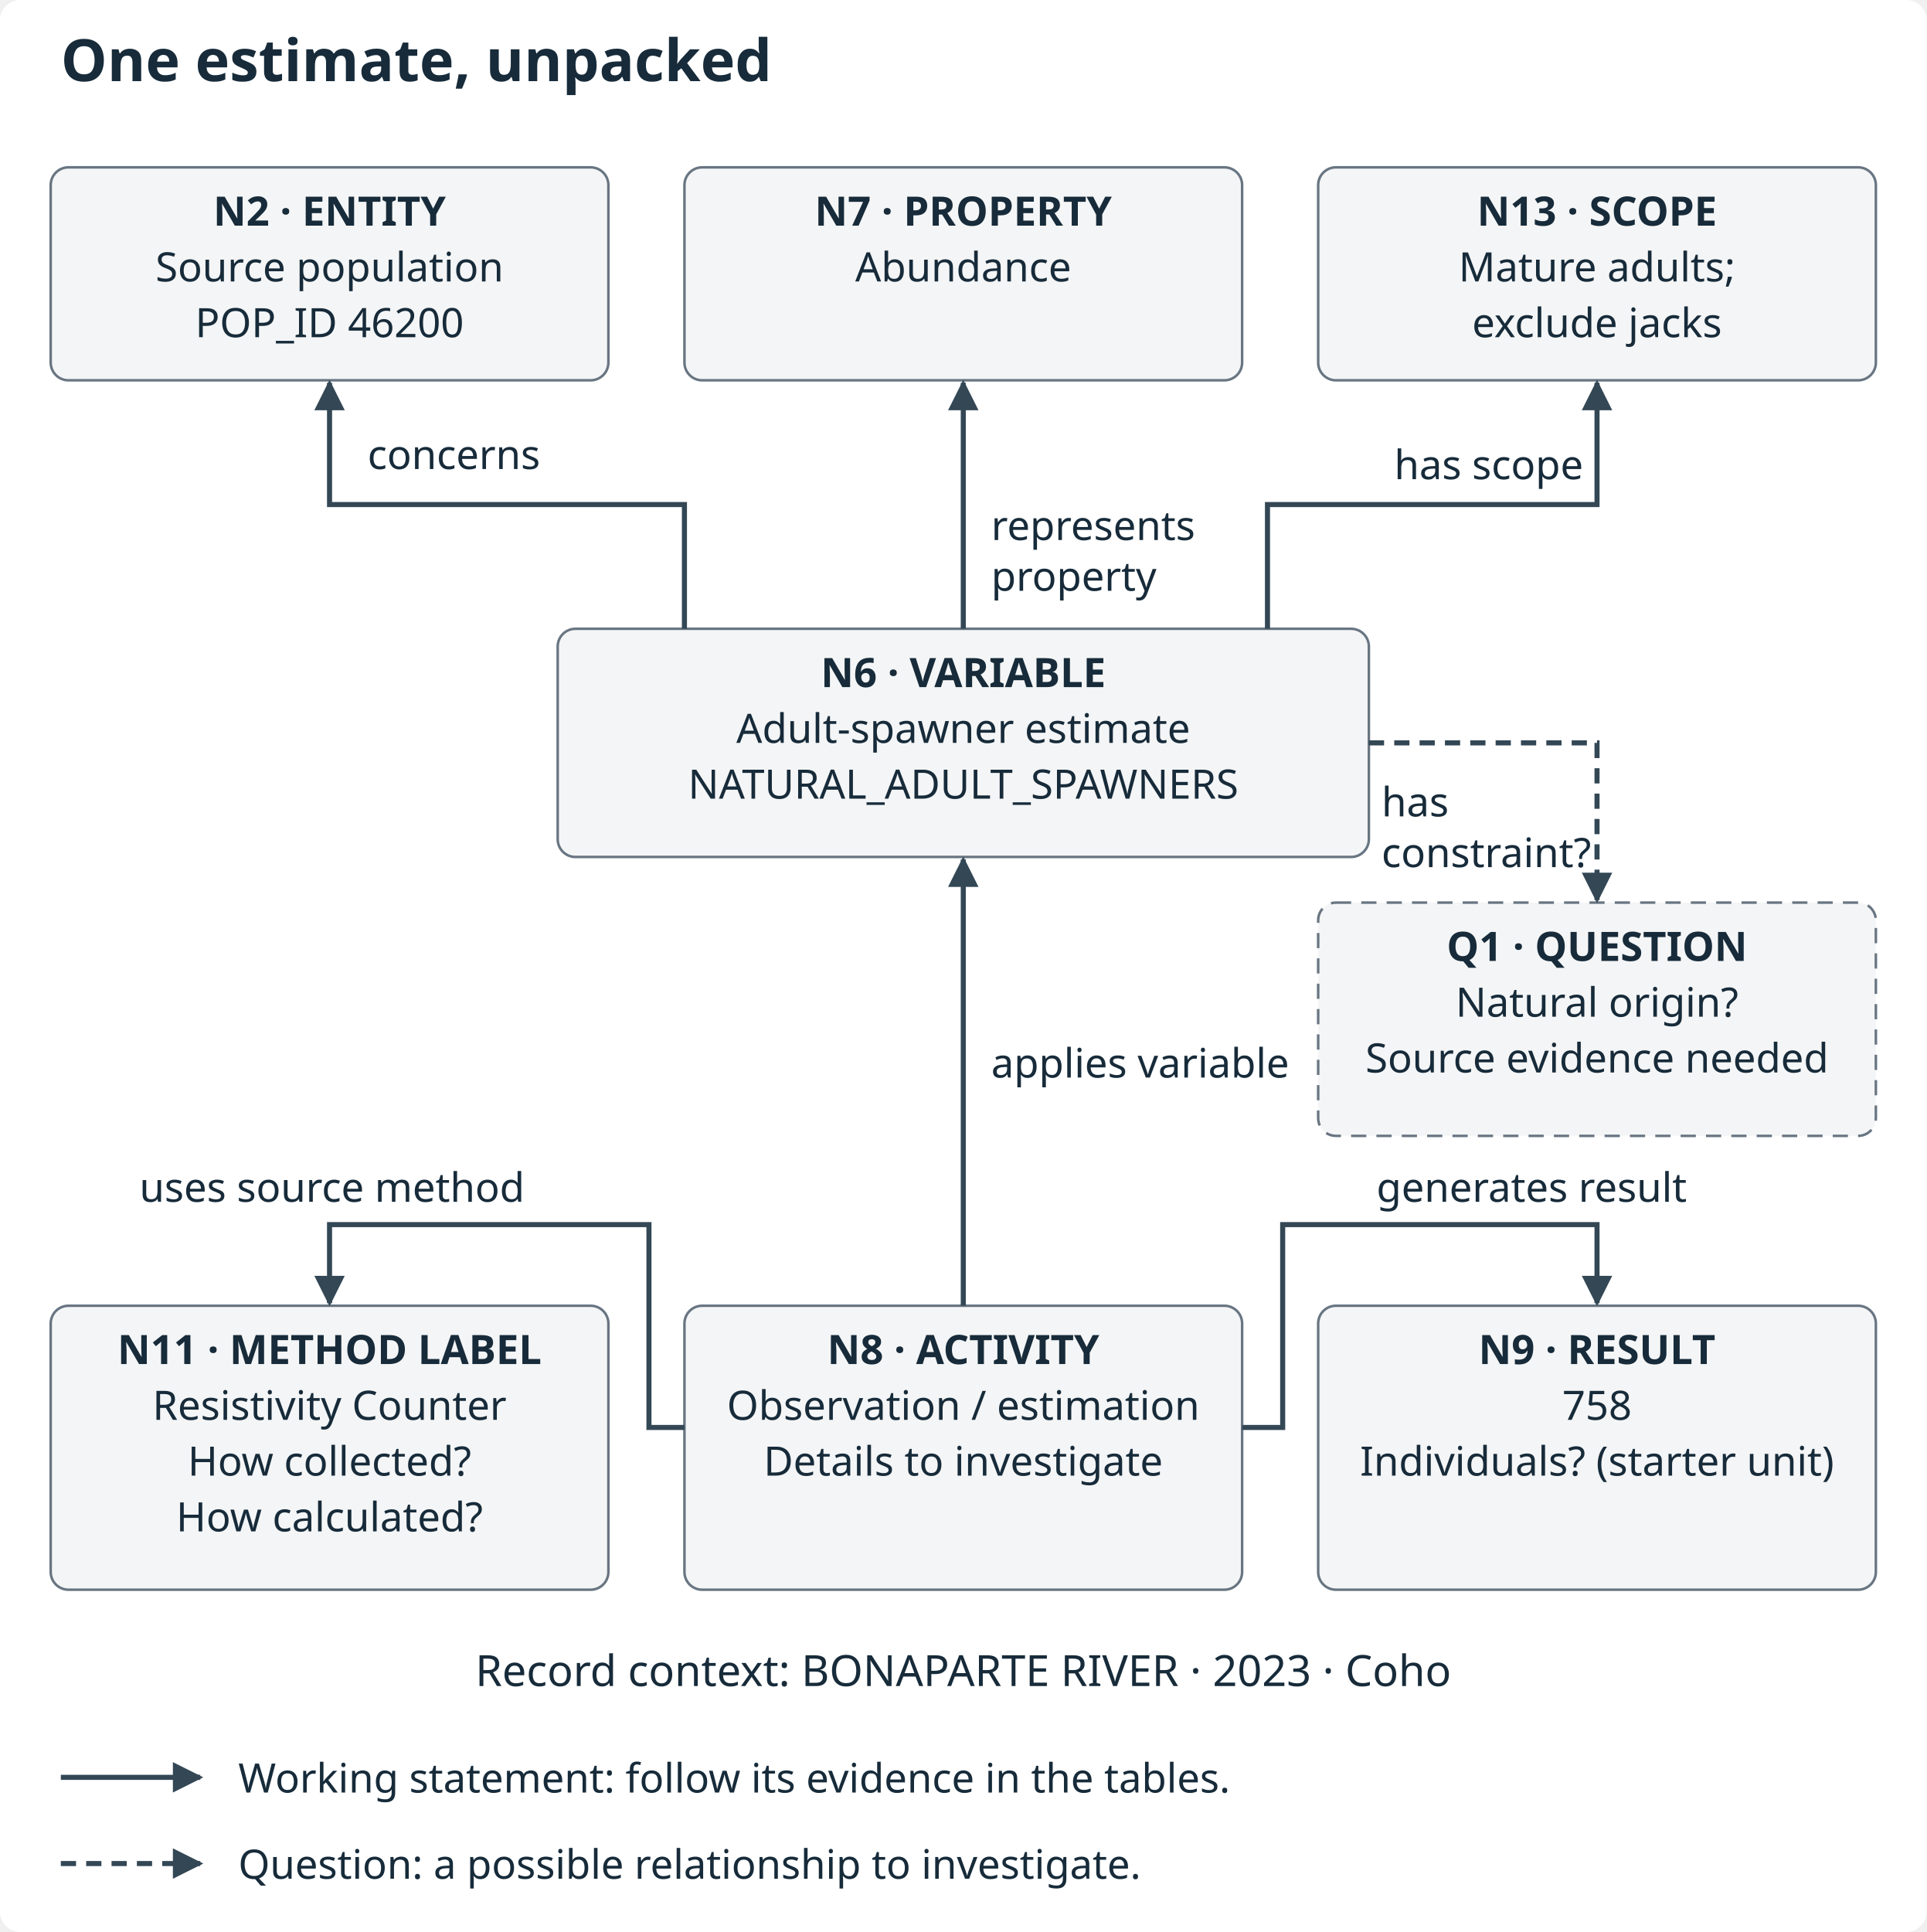
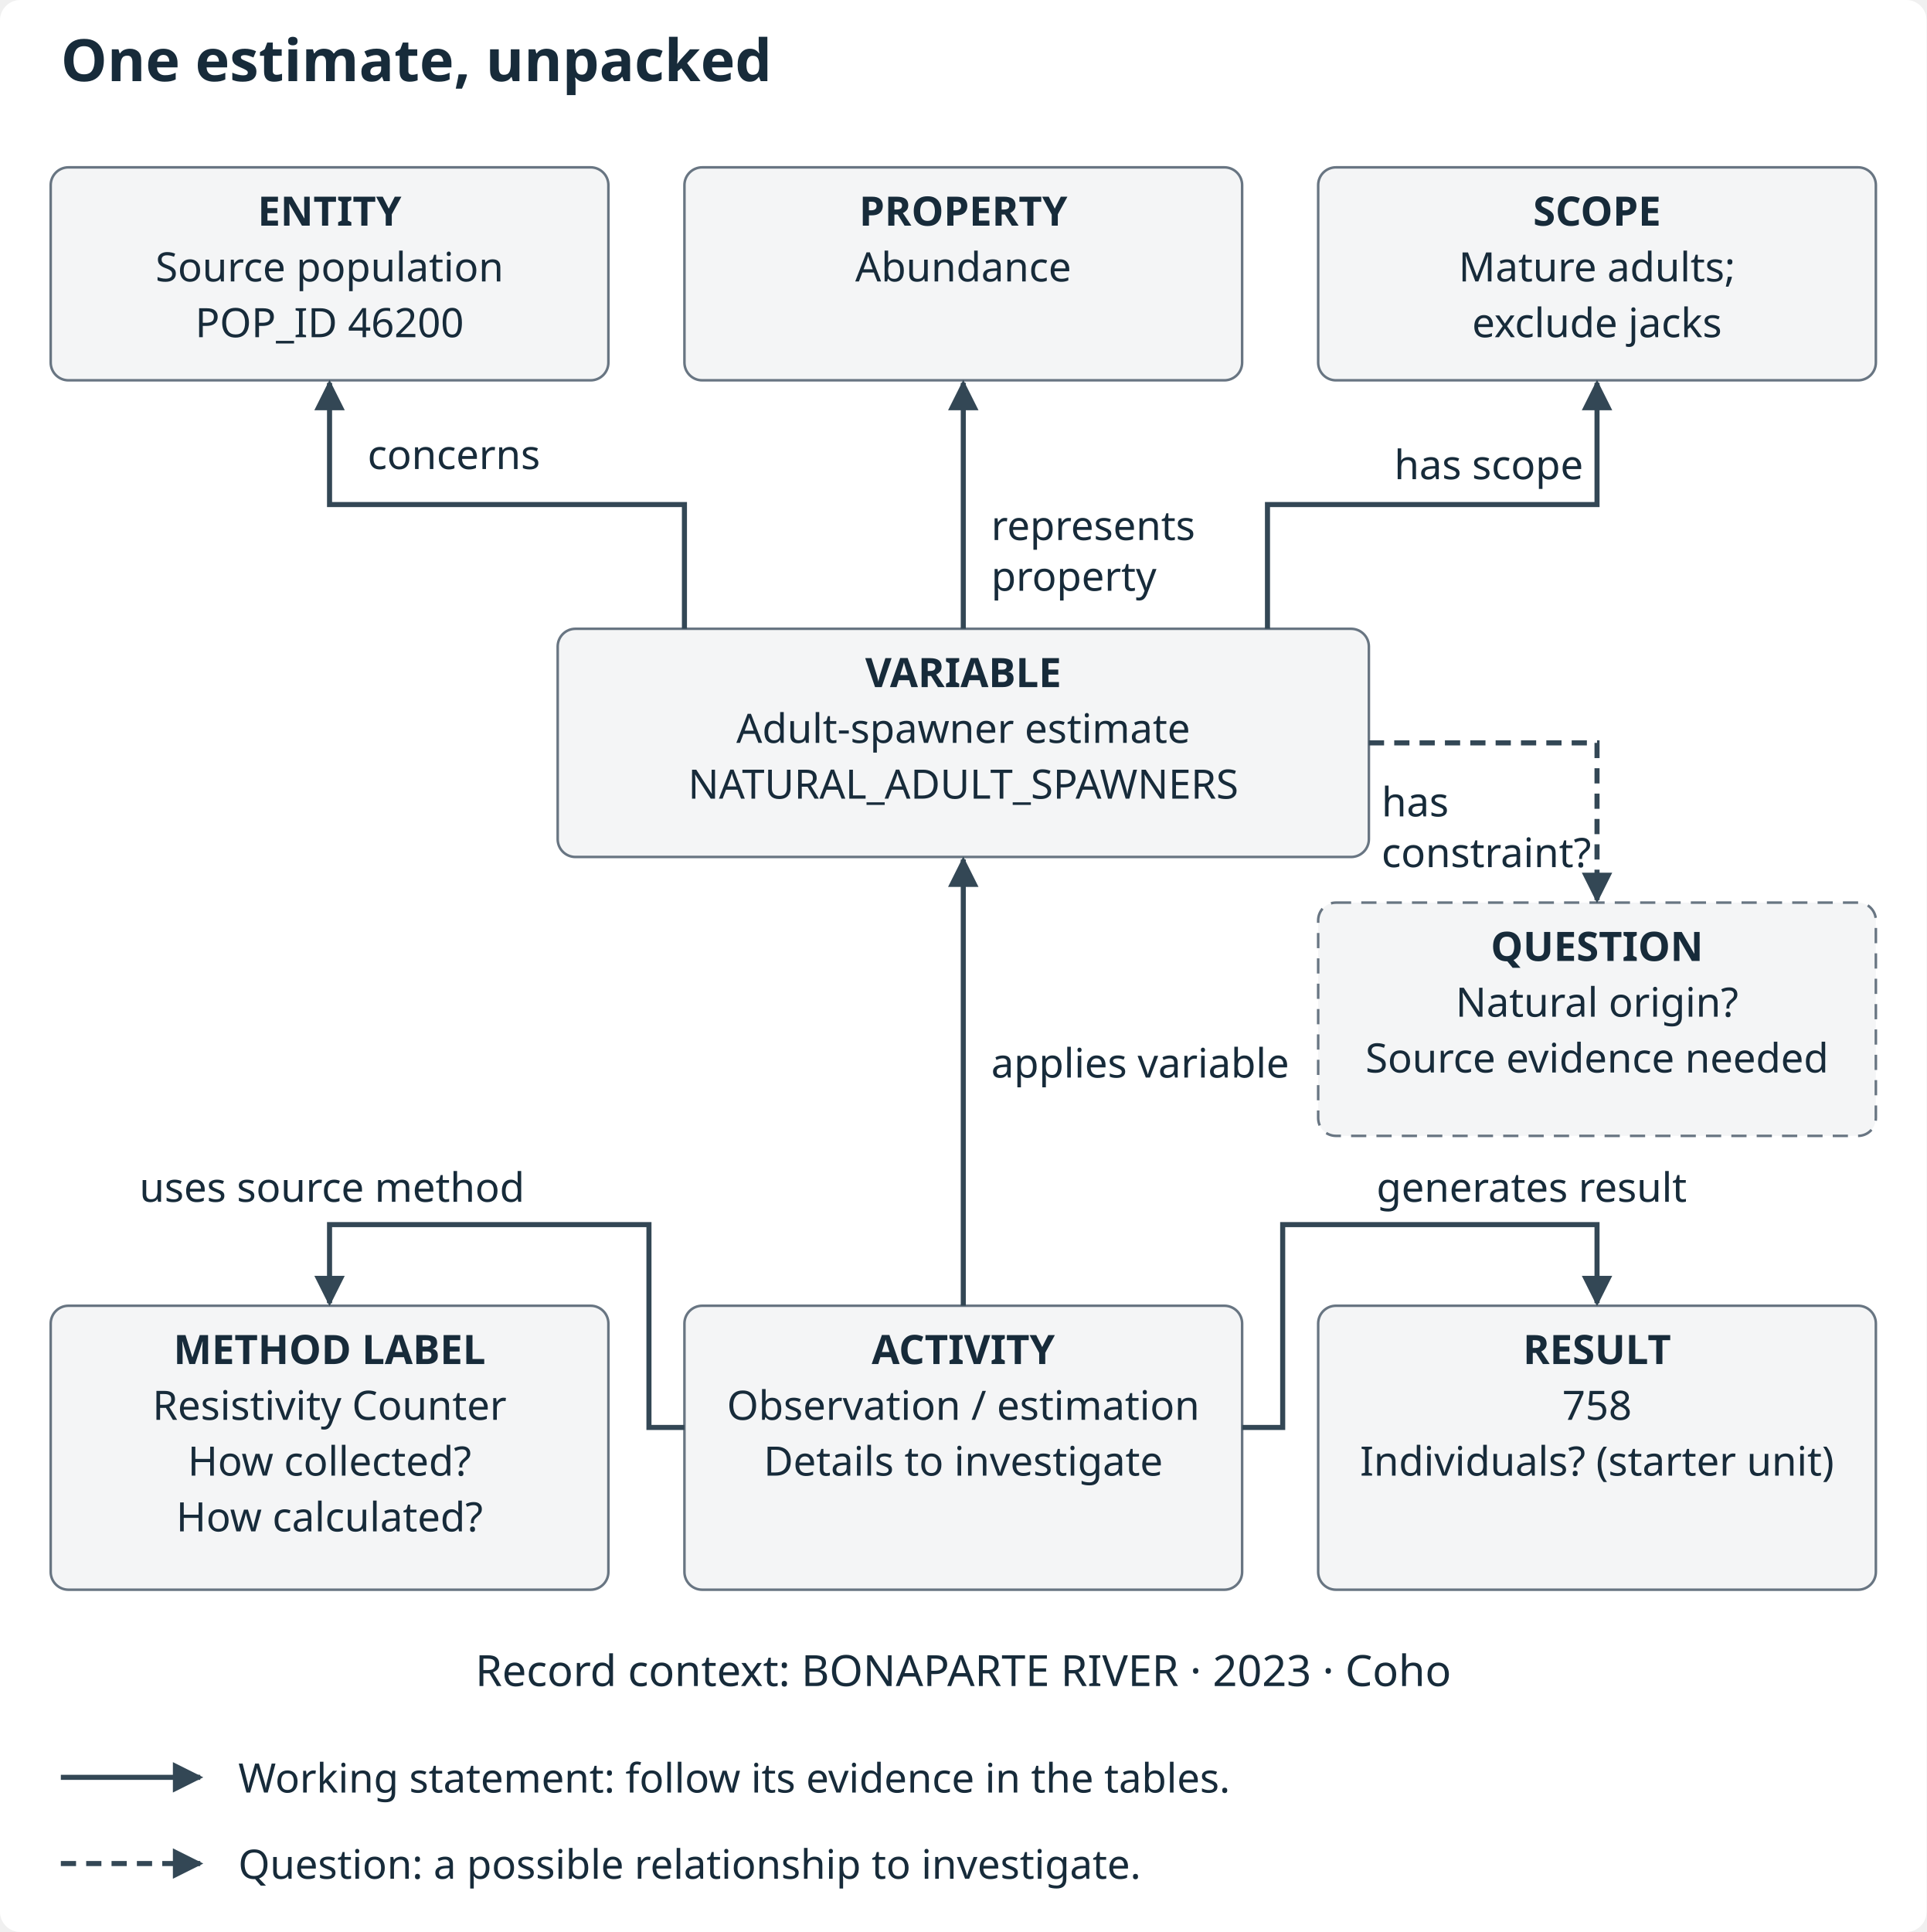
<svg xmlns="http://www.w3.org/2000/svg" width="760" height="762" viewBox="0 0 760 762" role="img" aria-labelledby="title desc">
  <defs>
    <marker id="arrow" viewBox="0 0 10 10" refX="9" refY="5" markerWidth="6" markerHeight="6" orient="auto-start-reverse">
      <path d="M 0 0 L 10 5 L 0 10 z" fill="#334755" />
    </marker>
  </defs>
  <rect width="760" height="762" rx="8" fill="#ffffff" />
  <text x="24" y="32" font-family="sans-serif" font-size="23" font-weight="bold" text-anchor="start" fill="#172b3a">One estimate, unpacked</text>
  <rect x="20" y="66" width="220" height="84" rx="7" fill="#f4f5f6" stroke="#687582" />
-   <text x="130.0" y="89" font-family="sans-serif" font-size="16" font-weight="bold" text-anchor="middle" fill="#172b3a">N2 · ENTITY</text>
+   <text x="130.0" y="89" font-family="sans-serif" font-size="16" font-weight="bold" text-anchor="middle" fill="#172b3a">ENTITY</text>
  <text x="130.0" y="111" font-family="sans-serif" font-size="16" font-weight="normal" text-anchor="middle" fill="#172b3a">Source population</text>
  <text x="130.0" y="133" font-family="sans-serif" font-size="16" font-weight="normal" text-anchor="middle" fill="#172b3a">POP_ID 46200</text>
  <rect x="270" y="66" width="220" height="84" rx="7" fill="#f4f5f6" stroke="#687582" />
-   <text x="380.0" y="89" font-family="sans-serif" font-size="16" font-weight="bold" text-anchor="middle" fill="#172b3a">N7 · PROPERTY</text>
+   <text x="380.0" y="89" font-family="sans-serif" font-size="16" font-weight="bold" text-anchor="middle" fill="#172b3a">PROPERTY</text>
  <text x="380.0" y="111" font-family="sans-serif" font-size="16" font-weight="normal" text-anchor="middle" fill="#172b3a">Abundance</text>
  <rect x="520" y="66" width="220" height="84" rx="7" fill="#f4f5f6" stroke="#687582" />
-   <text x="630.0" y="89" font-family="sans-serif" font-size="16" font-weight="bold" text-anchor="middle" fill="#172b3a">N13 · SCOPE</text>
+   <text x="630.0" y="89" font-family="sans-serif" font-size="16" font-weight="bold" text-anchor="middle" fill="#172b3a">SCOPE</text>
  <text x="630.0" y="111" font-family="sans-serif" font-size="16" font-weight="normal" text-anchor="middle" fill="#172b3a">Mature adults;</text>
  <text x="630.0" y="133" font-family="sans-serif" font-size="16" font-weight="normal" text-anchor="middle" fill="#172b3a">exclude jacks</text>
  <rect x="220" y="248" width="320" height="90" rx="7" fill="#f4f5f6" stroke="#687582" />
-   <text x="380.0" y="271" font-family="sans-serif" font-size="16" font-weight="bold" text-anchor="middle" fill="#172b3a">N6 · VARIABLE</text>
+   <text x="380.0" y="271" font-family="sans-serif" font-size="16" font-weight="bold" text-anchor="middle" fill="#172b3a">VARIABLE</text>
  <text x="380.0" y="293" font-family="sans-serif" font-size="16" font-weight="normal" text-anchor="middle" fill="#172b3a">Adult-spawner estimate</text>
  <text x="380.0" y="315" font-family="sans-serif" font-size="16" font-weight="normal" text-anchor="middle" fill="#172b3a">NATURAL_ADULT_SPAWNERS</text>
  <rect x="520" y="356" width="220" height="92" rx="7" fill="#f4f5f6" stroke="#687582" stroke-dasharray="6 4" />
-   <text x="630.0" y="379" font-family="sans-serif" font-size="16" font-weight="bold" text-anchor="middle" fill="#172b3a">Q1 · QUESTION</text>
+   <text x="630.0" y="379" font-family="sans-serif" font-size="16" font-weight="bold" text-anchor="middle" fill="#172b3a">QUESTION</text>
  <text x="630.0" y="401" font-family="sans-serif" font-size="16" font-weight="normal" text-anchor="middle" fill="#172b3a">Natural origin?</text>
  <text x="630.0" y="423" font-family="sans-serif" font-size="16" font-weight="normal" text-anchor="middle" fill="#172b3a">Source evidence needed</text>
  <rect x="20" y="515" width="220" height="112" rx="7" fill="#f4f5f6" stroke="#687582" />
-   <text x="130.0" y="538" font-family="sans-serif" font-size="16" font-weight="bold" text-anchor="middle" fill="#172b3a">N11 · METHOD LABEL</text>
+   <text x="130.0" y="538" font-family="sans-serif" font-size="16" font-weight="bold" text-anchor="middle" fill="#172b3a">METHOD LABEL</text>
  <text x="130.0" y="560" font-family="sans-serif" font-size="16" font-weight="normal" text-anchor="middle" fill="#172b3a">Resistivity Counter</text>
  <text x="130.0" y="582" font-family="sans-serif" font-size="16" font-weight="normal" text-anchor="middle" fill="#172b3a">How collected?</text>
  <text x="130.0" y="604" font-family="sans-serif" font-size="16" font-weight="normal" text-anchor="middle" fill="#172b3a">How calculated?</text>
  <rect x="270" y="515" width="220" height="112" rx="7" fill="#f4f5f6" stroke="#687582" />
-   <text x="380.0" y="538" font-family="sans-serif" font-size="16" font-weight="bold" text-anchor="middle" fill="#172b3a">N8 · ACTIVITY</text>
+   <text x="380.0" y="538" font-family="sans-serif" font-size="16" font-weight="bold" text-anchor="middle" fill="#172b3a">ACTIVITY</text>
  <text x="380.0" y="560" font-family="sans-serif" font-size="16" font-weight="normal" text-anchor="middle" fill="#172b3a">Observation / estimation</text>
  <text x="380.0" y="582" font-family="sans-serif" font-size="16" font-weight="normal" text-anchor="middle" fill="#172b3a">Details to investigate</text>
  <rect x="520" y="515" width="220" height="112" rx="7" fill="#f4f5f6" stroke="#687582" />
-   <text x="630.0" y="538" font-family="sans-serif" font-size="16" font-weight="bold" text-anchor="middle" fill="#172b3a">N9 · RESULT</text>
+   <text x="630.0" y="538" font-family="sans-serif" font-size="16" font-weight="bold" text-anchor="middle" fill="#172b3a">RESULT</text>
  <text x="630.0" y="560" font-family="sans-serif" font-size="16" font-weight="normal" text-anchor="middle" fill="#172b3a">758</text>
  <text x="630.0" y="582" font-family="sans-serif" font-size="16" font-weight="normal" text-anchor="middle" fill="#172b3a">Individuals? (starter unit)</text>
  <path d="M 270 248 V 199 H 130 V 151" fill="none" stroke="#334755" stroke-width="2" marker-end="url(#arrow)" />
  <text x="145" y="185" font-family="sans-serif" font-size="16" font-weight="normal" text-anchor="start" fill="#172b3a">concerns</text>
  <path d="M 380 248 V 151" fill="none" stroke="#334755" stroke-width="2" marker-end="url(#arrow)" />
  <text x="391" y="213" font-family="sans-serif" font-size="16" font-weight="normal" text-anchor="start" fill="#172b3a">represents</text>
  <text x="391" y="233" font-family="sans-serif" font-size="16" font-weight="normal" text-anchor="start" fill="#172b3a">property</text>
  <path d="M 500 248 V 199 H 630 V 151" fill="none" stroke="#334755" stroke-width="2" marker-end="url(#arrow)" />
  <text x="550" y="189" font-family="sans-serif" font-size="16" font-weight="normal" text-anchor="start" fill="#172b3a">has scope</text>
  <path d="M 540 293 H 630 V 355" fill="none" stroke="#334755" stroke-width="2" stroke-dasharray="6 4" marker-end="url(#arrow)" />
  <text x="545" y="322" font-family="sans-serif" font-size="16" font-weight="normal" text-anchor="start" fill="#172b3a">has</text>
  <text x="545" y="342" font-family="sans-serif" font-size="16" font-weight="normal" text-anchor="start" fill="#172b3a">constraint?</text>
  <path d="M 380 515 V 339" fill="none" stroke="#334755" stroke-width="2" marker-end="url(#arrow)" />
  <text x="391" y="425" font-family="sans-serif" font-size="16" font-weight="normal" text-anchor="start" fill="#172b3a">applies variable</text>
  <path d="M 270 563 H 256 V 483 H 130 V 514" fill="none" stroke="#334755" stroke-width="2" marker-end="url(#arrow)" />
  <text x="55" y="474" font-family="sans-serif" font-size="16" font-weight="normal" text-anchor="start" fill="#172b3a">uses source method</text>
  <path d="M 490 563 H 506 V 483 H 630 V 514" fill="none" stroke="#334755" stroke-width="2" marker-end="url(#arrow)" />
  <text x="543" y="474" font-family="sans-serif" font-size="16" font-weight="normal" text-anchor="start" fill="#172b3a">generates result</text>
  <text x="380" y="665" font-family="sans-serif" font-size="17" font-weight="normal" text-anchor="middle" fill="#172b3a">Record context: BONAPARTE RIVER · 2023 · Coho</text>
  <path d="M 24 701 H 79" fill="none" stroke="#334755" stroke-width="2" marker-end="url(#arrow)" />
  <text x="94" y="707" font-family="sans-serif" font-size="16" font-weight="normal" text-anchor="start" fill="#172b3a">Working statement: follow its evidence in the tables.</text>
  <path d="M 24 735 H 79" fill="none" stroke="#334755" stroke-width="2" stroke-dasharray="6 4" marker-end="url(#arrow)" />
  <text x="94" y="741" font-family="sans-serif" font-size="16" font-weight="normal" text-anchor="start" fill="#172b3a">Question: a possible relationship to investigate.</text>
</svg>
